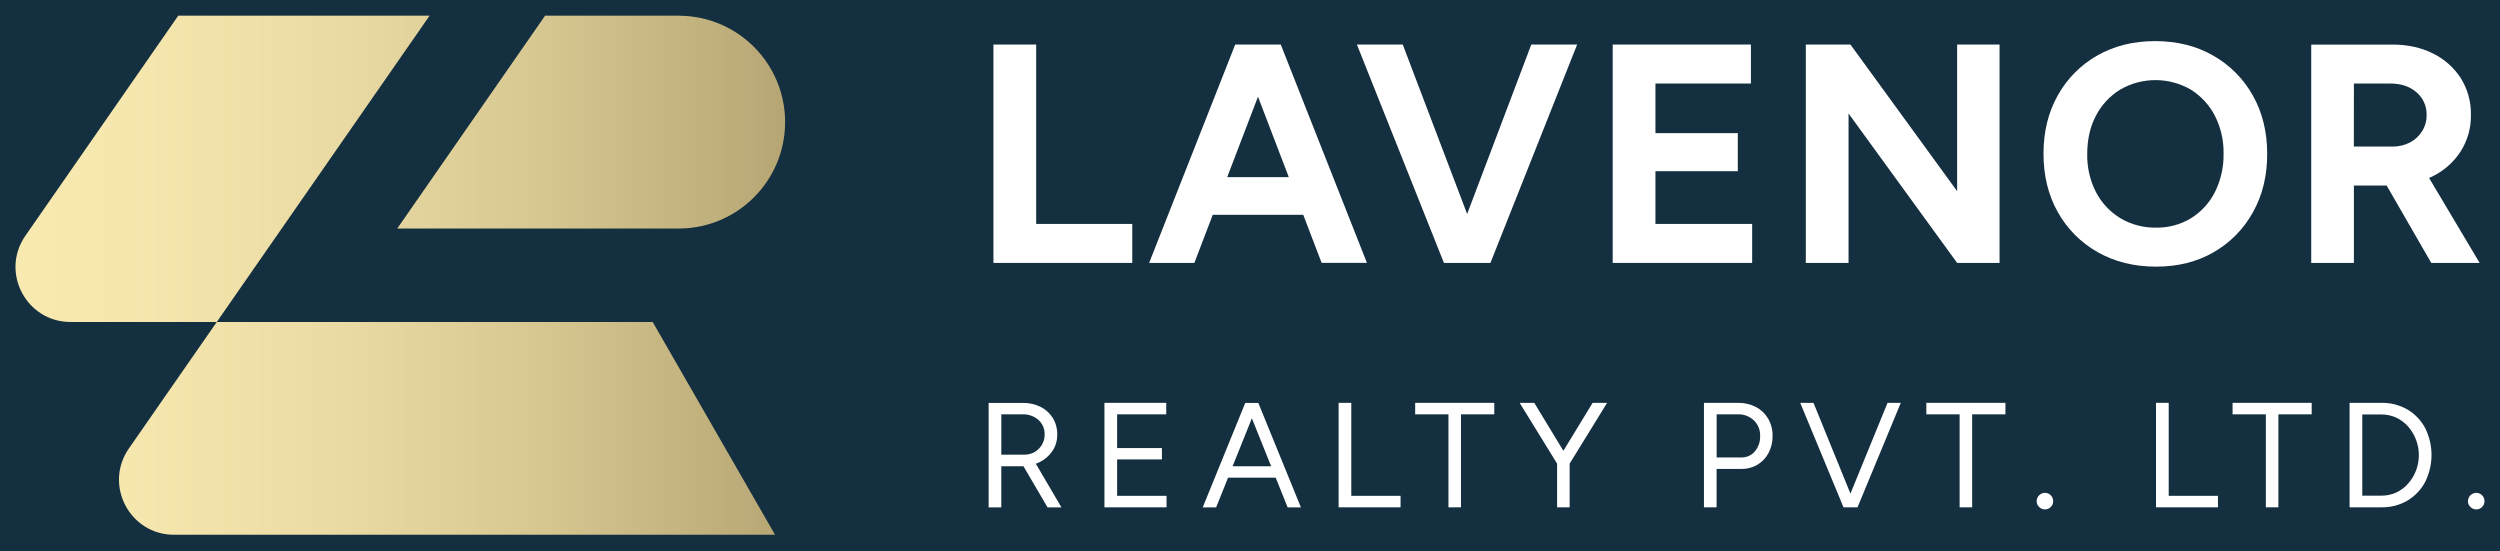
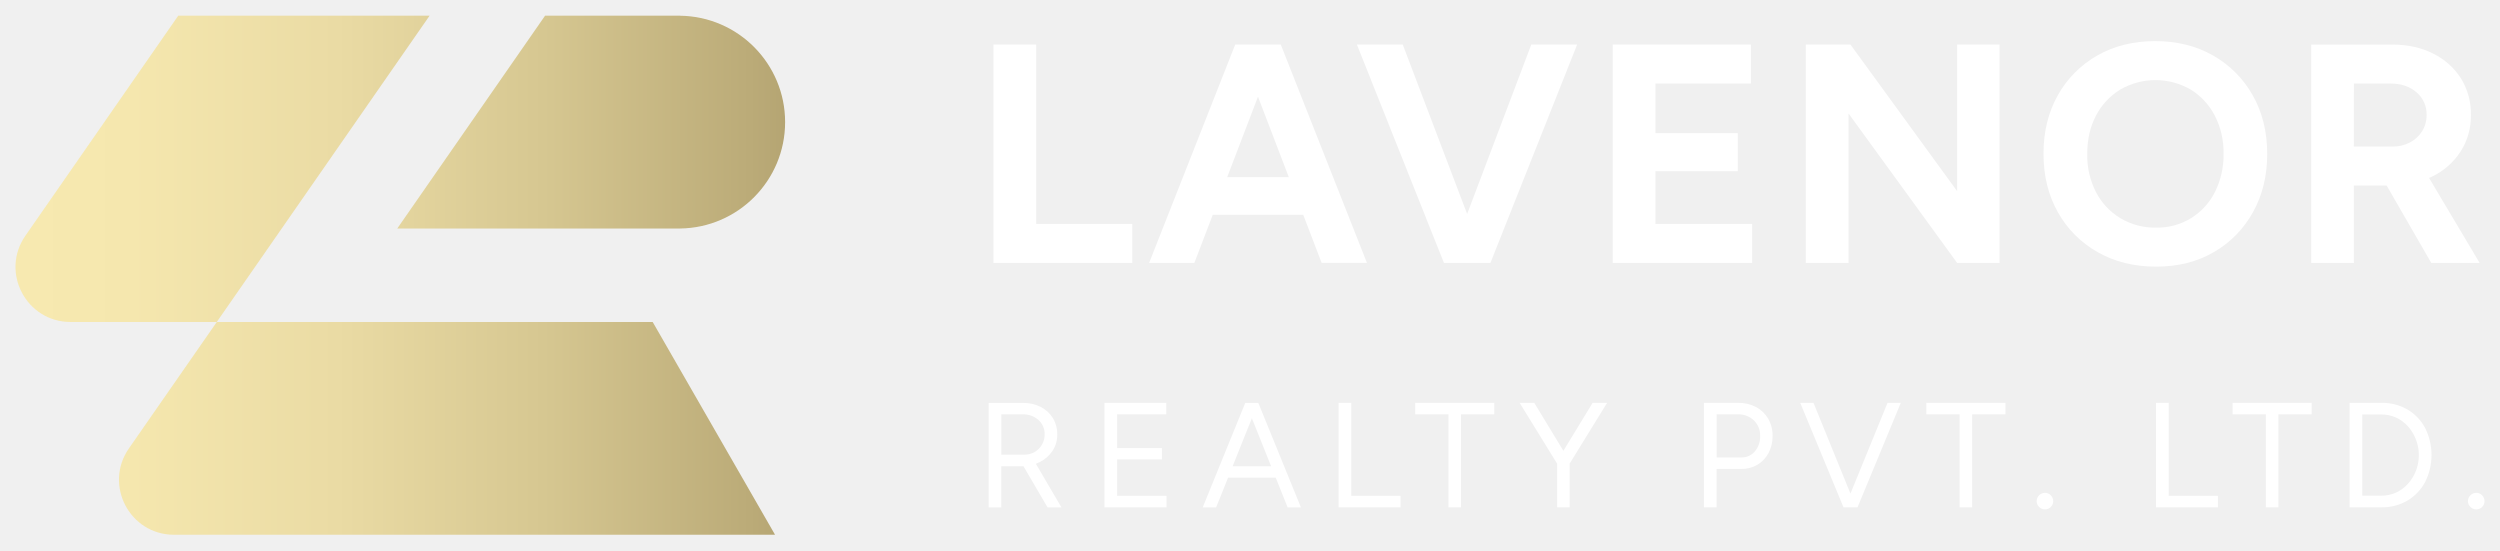
<svg xmlns="http://www.w3.org/2000/svg" viewBox="169.13 173.08 1581.75 348.07" width="1581.75" height="348.07">
  <defs>
-     <style>.cls-1{fill:#142f3f;}.cls-2{fill:url(#linear-gradient);}.cls-3{fill:#fff;}</style>
+     <style>.cls-2{fill:url(#linear-gradient);}.cls-3{fill:#fff;}</style>
    <linearGradient id="linear-gradient" x1="121.09" y1="347.23" x2="846.72" y2="347.23" gradientUnits="userSpaceOnUse">
      <stop offset="0" stop-color="#f9ebb2" />
      <stop offset="0.18" stop-color="#f5e7ae" />
      <stop offset="0.36" stop-color="#eadba4" />
      <stop offset="0.54" stop-color="#d6c791" />
      <stop offset="0.72" stop-color="#bbab78" />
      <stop offset="0.9" stop-color="#988758" />
      <stop offset="1" stop-color="#827043" />
    </linearGradient>
  </defs>
-   <rect class="cls-1" x="-57.55" y="-6609.7" width="2016" height="8901.45" />
  <path class="cls-2" d="M440.94,183,306.28,376.8H213.76c-28.08,0-44.56-31.54-28.57-54.57L281.91,183ZM306.28,376.82l-55.61,80c-16,23.05.48,54.6,28.55,54.6H659.5L582.09,376.82ZM599.37,183H514L420.48,317.66H599.37a67.32,67.32,0,0,0,0-134.63Z" />
  <path class="cls-3" d="M826.84,465.49a20.81,20.81,0,0,0,8.21-7.12,18.28,18.28,0,0,0,3-10.39,19.42,19.42,0,0,0-2.78-10.39,19.21,19.21,0,0,0-7.74-7.08A24.55,24.55,0,0,0,816.17,428H794.64v66.1h8v-26h12.47c.53,0,1.06,0,1.58,0l15.23,26h8.78l-16.17-27.58A23.25,23.25,0,0,0,826.84,465.49Zm-24.18-4.76v-25.5H816a14.56,14.56,0,0,1,10.15,3.54,11.84,11.84,0,0,1,3.92,9.21,12.36,12.36,0,0,1-1.75,6.56,12.82,12.82,0,0,1-4.58,4.53,12.43,12.43,0,0,1-6.42,1.66Z" />
  <polygon class="cls-3" points="875.94 463.75 904.27 463.75 904.27 456.57 875.94 456.57 875.94 435.23 907.01 435.23 907.01 427.96 867.91 427.96 867.91 494.06 907.2 494.06 907.2 486.79 875.94 486.79 875.94 463.75" />
  <path class="cls-3" d="M965.08,428H957l-26.91,66.1h8.49l7.55-18.79h30.14l7.55,18.79h8.4L965.27,428ZM949,468.09l12.19-30.37,12.19,30.37Z" />
  <polygon class="cls-3" points="1024.09 427.96 1016.07 427.96 1016.07 494.06 1055.26 494.06 1055.26 486.79 1024.09 486.79 1024.09 427.96" />
  <polygon class="cls-3" points="1064.51 435.23 1085.57 435.23 1085.57 494.06 1093.5 494.06 1093.5 435.23 1114.56 435.23 1114.56 427.96 1064.51 427.96 1064.51 435.23" />
  <polygon class="cls-3" points="1176.78 427.96 1158.28 458.31 1139.86 427.96 1130.61 427.96 1154.31 466.43 1154.31 494.06 1162.24 494.06 1162.24 466.43 1185.94 427.96 1176.78 427.96" />
  <path class="cls-3" d="M1280.13,430.6a23.83,23.83,0,0,0-11.38-2.64h-21.53v66.1h8V469.79h15.58a19.5,19.5,0,0,0,10.29-2.69,19,19,0,0,0,7-7.41,22.31,22.31,0,0,0,2.55-10.77,21.13,21.13,0,0,0-2.79-10.95A19.35,19.35,0,0,0,1280.13,430.6Zm-.75,28.14a10.93,10.93,0,0,1-8.55,3.78h-15.58V435.23h13.41a14,14,0,0,1,10.1,3.78,13,13,0,0,1,4,9.91A14.25,14.25,0,0,1,1279.38,458.74Z" />
  <polygon class="cls-3" points="1339.91 485.38 1316.53 427.96 1308.13 427.96 1335.51 494.06 1336.36 494.06 1343.44 494.06 1344.39 494.06 1371.77 427.96 1363.37 427.96 1339.91 485.38" />
  <polygon class="cls-3" points="1387.92 435.23 1408.98 435.23 1408.98 494.06 1416.91 494.06 1416.91 435.23 1437.97 435.23 1437.97 427.96 1387.92 427.96 1387.92 435.23" />
  <path class="cls-3" d="M1463,484.9a5.33,5.33,0,0,0-5.29,5.29,5,5,0,0,0,1.56,3.63,5.08,5.08,0,0,0,3.73,1.56,4.93,4.93,0,0,0,3.68-1.56,5,5,0,0,0,1.51-3.63,5.16,5.16,0,0,0-1.51-3.73A4.93,4.93,0,0,0,1463,484.9Z" />
  <polygon class="cls-3" points="1541.27 427.96 1533.24 427.96 1533.24 494.06 1572.43 494.06 1572.43 486.79 1541.27 486.79 1541.27 427.96" />
  <polygon class="cls-3" points="1581.68 435.23 1602.74 435.23 1602.74 494.06 1610.67 494.06 1610.67 435.23 1631.73 435.23 1631.73 427.96 1581.68 427.96 1581.68 435.23" />
  <path class="cls-3" d="M1692.3,432.16a31.83,31.83,0,0,0-16.48-4.2h-20.11v66.1h20.11a31.57,31.57,0,0,0,16.48-4.25,30.16,30.16,0,0,0,11.19-11.71,38.21,38.21,0,0,0,0-34.28A29.83,29.83,0,0,0,1692.3,432.16Zm5.38,38.81a26.55,26.55,0,0,1-5.09,8.26,22.9,22.9,0,0,1-7.51,5.53,22.07,22.07,0,0,1-9.26,1.93h-12.08V435.32h12.08a22.07,22.07,0,0,1,9.26,1.94,23,23,0,0,1,7.51,5.52,27.52,27.52,0,0,1,5.09,28.19Z" />
  <path class="cls-3" d="M1739.56,486.46a4.93,4.93,0,0,0-3.68-1.56,5.33,5.33,0,0,0-5.29,5.29,5,5,0,0,0,1.56,3.63,5.08,5.08,0,0,0,3.73,1.56,4.93,4.93,0,0,0,3.68-1.56,5,5,0,0,0,1.51-3.63A5.16,5.16,0,0,0,1739.56,486.46Z" />
  <polygon class="cls-3" points="824.72 201.26 797.68 201.26 797.68 339.43 885.52 339.43 885.52 314.76 824.72 314.76 824.72 201.26" />
  <path class="cls-3" d="M977.7,201.26H950.65L896.18,339.43H924.8L936.44,309h57.25l11.64,30.4H1034L979.47,201.26Zm-32.12,83.89,19.48-50.9,19.49,50.9Z" />
  <polygon class="cls-3" points="1097.39 308.46 1056.65 201.26 1027.64 201.26 1082.71 339.43 1085.67 339.43 1109.16 339.43 1112.12 339.43 1166.99 201.26 1137.98 201.26 1097.39 308.46" />
  <polygon class="cls-3" points="1216.53 281.4 1268.64 281.4 1268.64 257.32 1216.53 257.32 1216.53 225.93 1276.93 225.93 1276.93 201.26 1189.49 201.26 1189.49 339.43 1277.72 339.43 1277.72 314.76 1216.53 314.76 1216.53 281.4" />
  <polygon class="cls-3" points="1407.41 294.03 1339.9 201.26 1311.67 201.26 1311.67 339.43 1338.71 339.43 1338.71 244.88 1407.41 339.43 1434.25 339.43 1434.25 201.26 1407.41 201.26 1407.41 294.03" />
  <path class="cls-3" d="M1569.46,208.27q-16-9.18-36.71-9.18t-36.62,9.08a65.54,65.54,0,0,0-25,25.16q-9.08,16.1-9.08,37t9.08,37a65.78,65.78,0,0,0,25.17,25.27q16.08,9.18,37,9.18,20.73,0,36.52-9.18a65.8,65.8,0,0,0,24.77-25.27q9-16.08,9-36.81,0-20.93-9.08-37A66,66,0,0,0,1569.46,208.27Zm1.09,86.25a41.34,41.34,0,0,1-15.1,16.58,40.93,40.93,0,0,1-22.11,6,42.64,42.64,0,0,1-22.7-6,41.74,41.74,0,0,1-15.4-16.48,50.82,50.82,0,0,1-5.52-24.08q0-13.82,5.52-24.28a42.14,42.14,0,0,1,15.3-16.48,44.52,44.52,0,0,1,44.71,0,42.34,42.34,0,0,1,15.2,16.48,50.85,50.85,0,0,1,5.53,24.08A52.23,52.23,0,0,1,1570.55,294.52Z" />
  <path class="cls-3" d="M1738,339.43l-32-53.76c.6-.27,1.21-.53,1.81-.82a44.41,44.41,0,0,0,18.06-15.79,41.58,41.58,0,0,0,6.61-23.19,42.43,42.43,0,0,0-6.31-23.2A43.92,43.92,0,0,0,1708.62,207q-11.25-5.72-25.86-5.72h-51.32V339.43h27V290.48h20.73l28.22,48.95Zm-79.55-113.5h23.1q10.07,0,16.48,5.53a18.13,18.13,0,0,1,6.41,14.41,18.78,18.78,0,0,1-2.86,10.26,20,20,0,0,1-7.7,7.11,23,23,0,0,1-11,2.56h-24.48Z" />
</svg>
